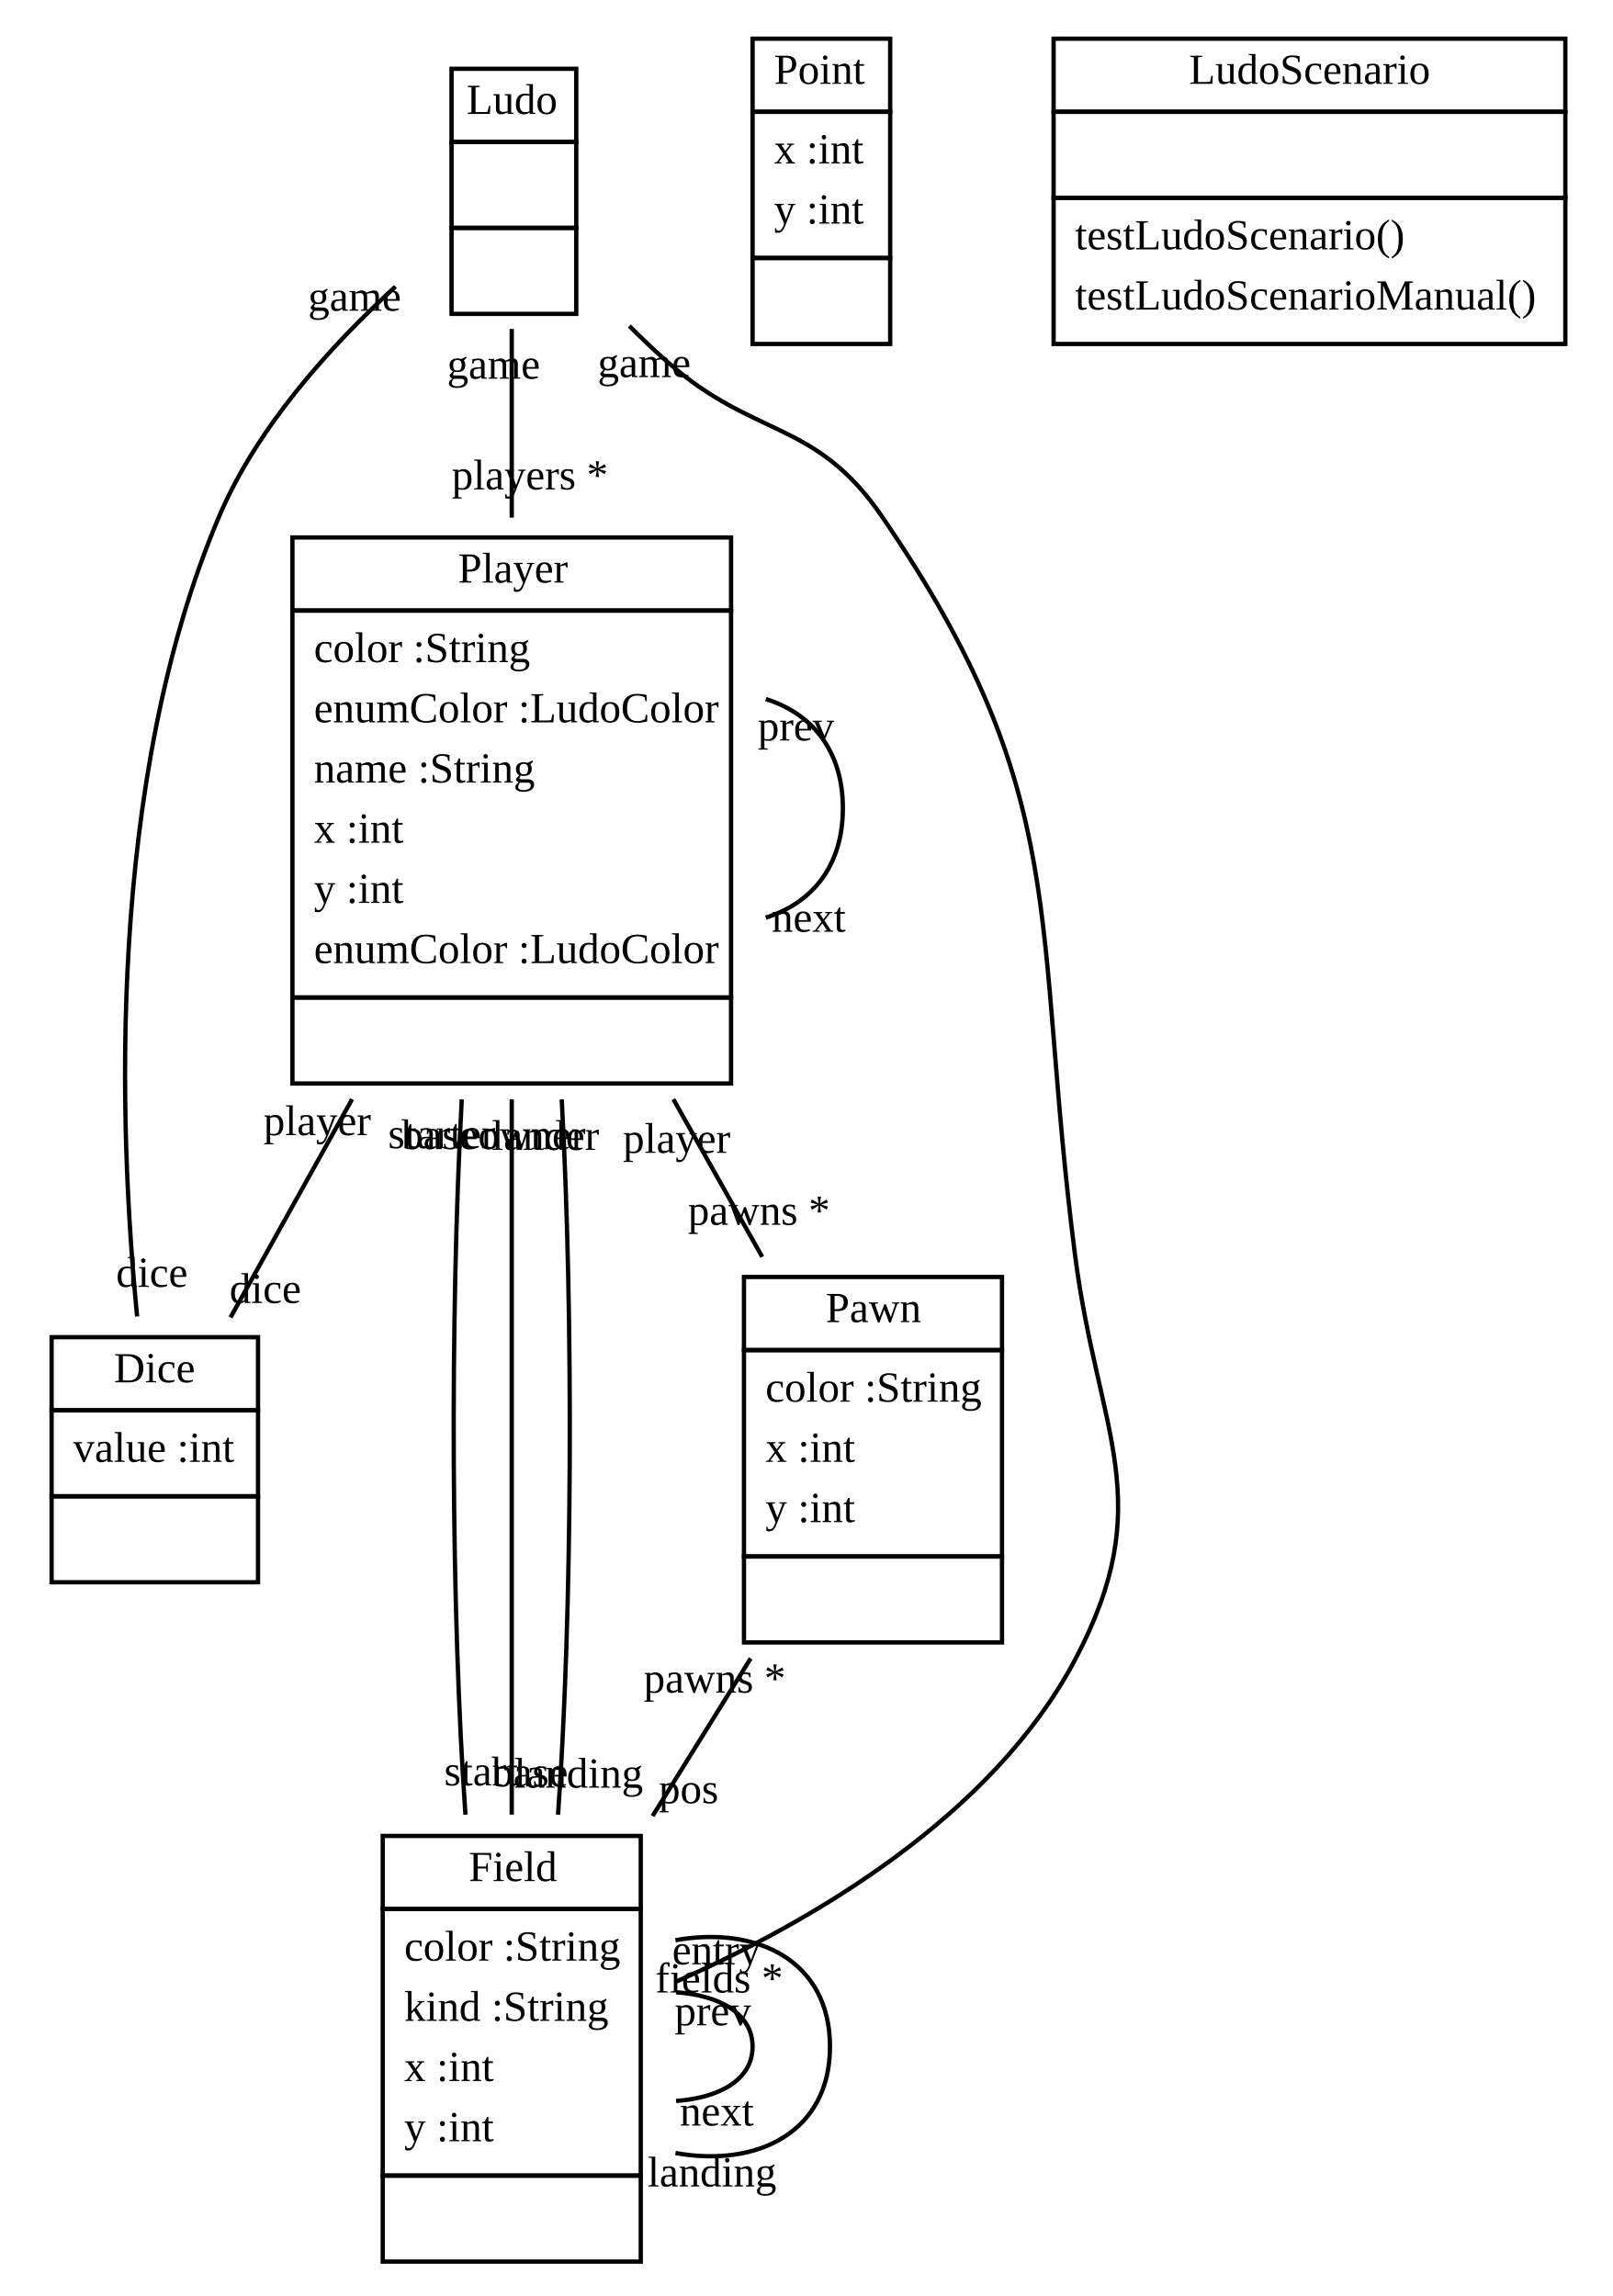
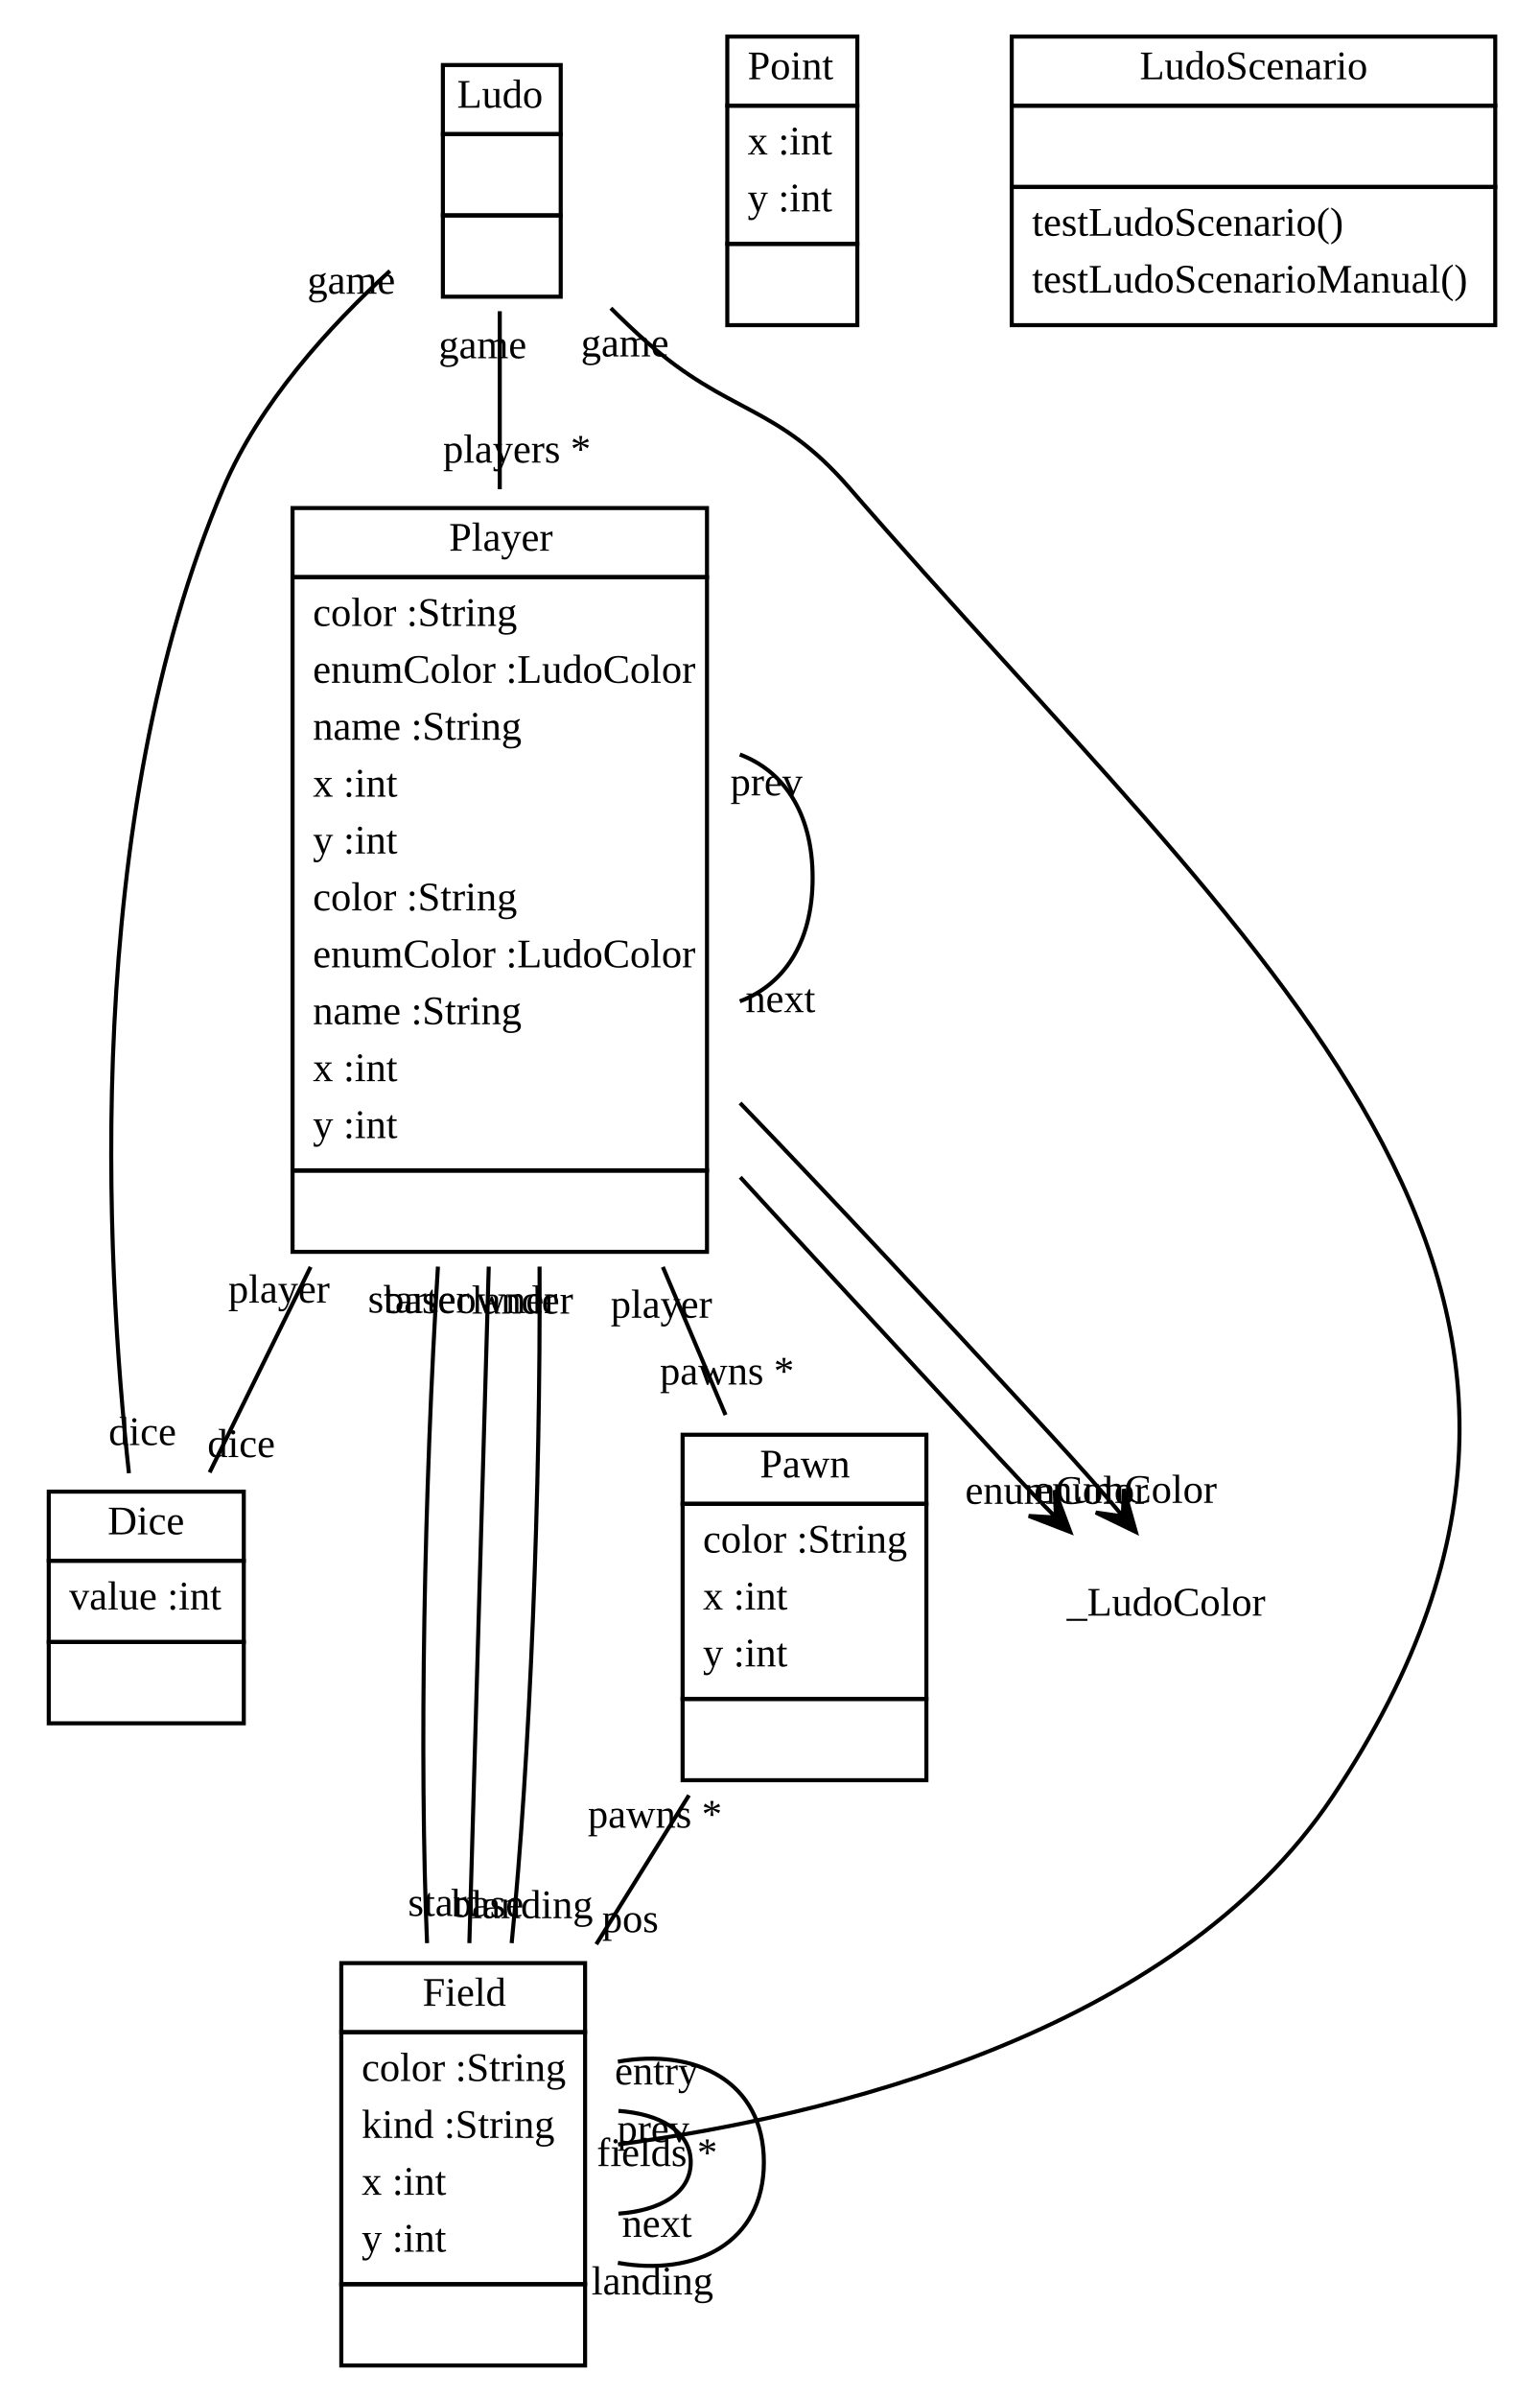
- <svg xmlns="http://www.w3.org/2000/svg" xmlns:xlink="http://www.w3.org/1999/xlink" width="375pt" height="534pt" viewBox="0.00 0.00 375.00 534.00">
-   <g id="graph1" class="graph" transform="scale(1 1) rotate(0) translate(4 530)">
-     <polygon fill="white" stroke="white" points="-4,5 -4,-530 372,-530 372,5 -4,5" />
+ <svg xmlns="http://www.w3.org/2000/svg" xmlns:xlink="http://www.w3.org/1999/xlink" width="379pt" height="590pt" viewBox="0.00 0.00 379.00 590.00">
+   <g id="graph1" class="graph" transform="scale(1 1) rotate(0) translate(4 586)">
+     <polygon fill="white" stroke="white" points="-4,5 -4,-586 376,-586 376,5 -4,5" />
    <g id="node1" class="node">
      <a xlink:href="../examples/org/sdmlib/examples/ludo/Ludo.java" xlink:title="&lt;TABLE&gt;">
-         <polygon fill="none" stroke="black" points="101,-497 101,-514 130,-514 130,-497 101,-497" />
-         <text text-anchor="start" x="104.5" y="-503.5" font-family="Times New Roman,serif" font-size="10.00">Ludo</text>
+         <polygon fill="none" stroke="black" points="105,-553 105,-570 134,-570 134,-553 105,-553" />
+         <text text-anchor="start" x="108.5" y="-559.5" font-family="Times New Roman,serif" font-size="10.00">Ludo</text>
      </a>
-       <polygon fill="none" stroke="black" points="101,-477 101,-497 130,-497 130,-477 101,-477" />
-       <text text-anchor="start" x="114" y="-485" font-family="Times New Roman,serif" font-size="10.00"> </text>
-       <polygon fill="none" stroke="black" points="101,-457 101,-477 130,-477 130,-457 101,-457" />
-       <text text-anchor="start" x="114" y="-465" font-family="Times New Roman,serif" font-size="10.00"> </text>
+       <polygon fill="none" stroke="black" points="105,-533 105,-553 134,-553 134,-533 105,-533" />
+       <text text-anchor="start" x="118" y="-541" font-family="Times New Roman,serif" font-size="10.00"> </text>
+       <polygon fill="none" stroke="black" points="105,-513 105,-533 134,-533 134,-513 105,-513" />
+       <text text-anchor="start" x="118" y="-521" font-family="Times New Roman,serif" font-size="10.00"> </text>
    </g>
    <g id="node3" class="node">
      <a xlink:href="../examples/org/sdmlib/examples/ludo/Player.java" xlink:title="&lt;TABLE&gt;">
-         <polygon fill="none" stroke="black" points="64,-388 64,-405 166,-405 166,-388 64,-388" />
-         <text text-anchor="start" x="102.5" y="-394.5" font-family="Times New Roman,serif" font-size="10.00">Player</text>
+         <polygon fill="none" stroke="black" points="68,-444 68,-461 170,-461 170,-444 68,-444" />
+         <text text-anchor="start" x="106.5" y="-450.5" font-family="Times New Roman,serif" font-size="10.00">Player</text>
      </a>
-       <polygon fill="none" stroke="black" points="64,-298 64,-388 166,-388 166,-298 64,-298" />
-       <text text-anchor="start" x="69" y="-376" font-family="Times New Roman,serif" font-size="10.00">color :String</text>
-       <text text-anchor="start" x="69" y="-362" font-family="Times New Roman,serif" font-size="10.00">enumColor :LudoColor</text>
-       <text text-anchor="start" x="69" y="-348" font-family="Times New Roman,serif" font-size="10.00">name :String</text>
-       <text text-anchor="start" x="69" y="-334" font-family="Times New Roman,serif" font-size="10.00">x :int</text>
-       <text text-anchor="start" x="69" y="-320" font-family="Times New Roman,serif" font-size="10.00">y :int</text>
-       <text text-anchor="start" x="69" y="-306" font-family="Times New Roman,serif" font-size="10.00">enumColor :LudoColor</text>
-       <polygon fill="none" stroke="black" points="64,-278 64,-298 166,-298 166,-278 64,-278" />
-       <text text-anchor="start" x="113.5" y="-286" font-family="Times New Roman,serif" font-size="10.00"> </text>
+       <polygon fill="none" stroke="black" points="68,-298 68,-444 170,-444 170,-298 68,-298" />
+       <text text-anchor="start" x="73" y="-432" font-family="Times New Roman,serif" font-size="10.00">color :String</text>
+       <text text-anchor="start" x="73" y="-418" font-family="Times New Roman,serif" font-size="10.00">enumColor :LudoColor</text>
+       <text text-anchor="start" x="73" y="-404" font-family="Times New Roman,serif" font-size="10.00">name :String</text>
+       <text text-anchor="start" x="73" y="-390" font-family="Times New Roman,serif" font-size="10.00">x :int</text>
+       <text text-anchor="start" x="73" y="-376" font-family="Times New Roman,serif" font-size="10.00">y :int</text>
+       <text text-anchor="start" x="73" y="-362" font-family="Times New Roman,serif" font-size="10.00">color :String</text>
+       <text text-anchor="start" x="73" y="-348" font-family="Times New Roman,serif" font-size="10.00">enumColor :LudoColor</text>
+       <text text-anchor="start" x="73" y="-334" font-family="Times New Roman,serif" font-size="10.00">name :String</text>
+       <text text-anchor="start" x="73" y="-320" font-family="Times New Roman,serif" font-size="10.00">x :int</text>
+       <text text-anchor="start" x="73" y="-306" font-family="Times New Roman,serif" font-size="10.00">y :int</text>
+       <polygon fill="none" stroke="black" points="68,-278 68,-298 170,-298 170,-278 68,-278" />
+       <text text-anchor="start" x="117.5" y="-286" font-family="Times New Roman,serif" font-size="10.00"> </text>
    </g>
    <g id="edge2" class="edge">
-       <path fill="none" stroke="black" d="M115,-453.486C115,-440.494 115,-424.916 115,-409.612" />
-       <text text-anchor="middle" x="119.226" y="-416.175" font-family="Times New Roman,serif" font-size="10.00">players *</text>
-       <text text-anchor="middle" x="110.774" y="-441.923" font-family="Times New Roman,serif" font-size="10.00">game</text>
+       <path fill="none" stroke="black" d="M119,-509.423C119,-496.748 119,-481.408 119,-465.62" />
+       <text text-anchor="middle" x="123.226" y="-472.183" font-family="Times New Roman,serif" font-size="10.00">players *</text>
+       <text text-anchor="middle" x="114.774" y="-497.86" font-family="Times New Roman,serif" font-size="10.00">game</text>
    </g>
    <g id="node4" class="node">
      <a xlink:href="../examples/org/sdmlib/examples/ludo/Dice.java" xlink:title="&lt;TABLE&gt;">
        <polygon fill="none" stroke="black" points="8,-202 8,-219 56,-219 56,-202 8,-202" />
        <text text-anchor="start" x="22.5" y="-208.5" font-family="Times New Roman,serif" font-size="10.00">Dice</text>
      </a>
      <polygon fill="none" stroke="black" points="8,-182 8,-202 56,-202 56,-182 8,-182" />
      <text text-anchor="start" x="13" y="-190" font-family="Times New Roman,serif" font-size="10.00">value :int</text>
      <polygon fill="none" stroke="black" points="8,-162 8,-182 56,-182 56,-162 8,-162" />
      <text text-anchor="start" x="30.5" y="-170" font-family="Times New Roman,serif" font-size="10.00"> </text>
    </g>
    <g id="edge6" class="edge">
-       <path fill="none" stroke="black" d="M87.957,-463.341C73.081,-449.741 55.883,-430.86 47,-410 20.691,-348.221 23.592,-267.657 27.887,-223.818" />
-       <text text-anchor="middle" x="31.323" y="-230.709" font-family="Times New Roman,serif" font-size="10.00">dice</text>
-       <text text-anchor="middle" x="78.453" y="-457.73" font-family="Times New Roman,serif" font-size="10.00">game</text>
+       <path fill="none" stroke="black" d="M91.961,-519.339C77.086,-505.739 59.889,-486.858 51,-466 16.135,-384.189 21.985,-276.158 27.732,-223.53" />
+       <text text-anchor="middle" x="31.062" y="-230.459" font-family="Times New Roman,serif" font-size="10.00">dice</text>
+       <text text-anchor="middle" x="82.458" y="-513.728" font-family="Times New Roman,serif" font-size="10.00">game</text>
    </g>
    <g id="node5" class="node">
      <a xlink:href="../examples/org/sdmlib/examples/ludo/Field.java" xlink:title="&lt;TABLE&gt;">
-         <polygon fill="none" stroke="black" points="85,-86 85,-103 145,-103 145,-86 85,-86" />
-         <text text-anchor="start" x="105" y="-92.5" font-family="Times New Roman,serif" font-size="10.00">Field</text>
+         <polygon fill="none" stroke="black" points="80,-86 80,-103 140,-103 140,-86 80,-86" />
+         <text text-anchor="start" x="100" y="-92.5" font-family="Times New Roman,serif" font-size="10.00">Field</text>
      </a>
-       <polygon fill="none" stroke="black" points="85,-24 85,-86 145,-86 145,-24 85,-24" />
-       <text text-anchor="start" x="90" y="-74" font-family="Times New Roman,serif" font-size="10.00">color :String</text>
-       <text text-anchor="start" x="90" y="-60" font-family="Times New Roman,serif" font-size="10.00">kind :String</text>
-       <text text-anchor="start" x="90" y="-46" font-family="Times New Roman,serif" font-size="10.00">x :int</text>
-       <text text-anchor="start" x="90" y="-32" font-family="Times New Roman,serif" font-size="10.00">y :int</text>
-       <polygon fill="none" stroke="black" points="85,-4 85,-24 145,-24 145,-4 85,-4" />
-       <text text-anchor="start" x="113.5" y="-12" font-family="Times New Roman,serif" font-size="10.00"> </text>
+       <polygon fill="none" stroke="black" points="80,-24 80,-86 140,-86 140,-24 80,-24" />
+       <text text-anchor="start" x="85" y="-74" font-family="Times New Roman,serif" font-size="10.00">color :String</text>
+       <text text-anchor="start" x="85" y="-60" font-family="Times New Roman,serif" font-size="10.00">kind :String</text>
+       <text text-anchor="start" x="85" y="-46" font-family="Times New Roman,serif" font-size="10.00">x :int</text>
+       <text text-anchor="start" x="85" y="-32" font-family="Times New Roman,serif" font-size="10.00">y :int</text>
+       <polygon fill="none" stroke="black" points="80,-4 80,-24 140,-24 140,-4 80,-4" />
+       <text text-anchor="start" x="108.5" y="-12" font-family="Times New Roman,serif" font-size="10.00"> </text>
    </g>
    <g id="edge10" class="edge">
-       <path fill="none" stroke="black" d="M142.337,-454.183C145.187,-451.339 148.102,-448.566 151,-446 171.502,-427.848 185.508,-432.58 201,-410 245.703,-344.844 235.918,-316.372 246,-238 251.331,-196.564 265.552,-180.92 246,-144 226.57,-107.309 184.484,-82.938 153.23,-69.118" />
-       <text text-anchor="middle" x="163.23" y="-66.58" font-family="Times New Roman,serif" font-size="10.00">fields *</text>
-       <text text-anchor="middle" x="145.789" y="-442.298" font-family="Times New Roman,serif" font-size="10.00">game</text>
+       <path fill="none" stroke="black" d="M146.337,-510.183C149.187,-507.339 152.102,-504.566 155,-502 175.502,-483.848 187.07,-486.696 205,-466 304.902,-350.685 408.674,-270.919 324,-144 284.697,-85.089 198.287,-65.114 148.119,-58.383" />
+       <text text-anchor="middle" x="157.715" y="-53.068" font-family="Times New Roman,serif" font-size="10.00">fields *</text>
+       <text text-anchor="middle" x="149.789" y="-498.298" font-family="Times New Roman,serif" font-size="10.00">game</text>
    </g>
    <g id="node2" class="node">
      <a xlink:href="../examples/java/awt/Point.java" xlink:title="&lt;TABLE&gt;">
-         <polygon fill="none" stroke="black" points="171,-504 171,-521 203,-521 203,-504 171,-504" />
-         <text text-anchor="start" x="176" y="-510.5" font-family="Times New Roman,serif" font-size="10.00">Point</text>
+         <polygon fill="none" stroke="black" points="175,-560 175,-577 207,-577 207,-560 175,-560" />
+         <text text-anchor="start" x="180" y="-566.5" font-family="Times New Roman,serif" font-size="10.00">Point</text>
      </a>
-       <polygon fill="none" stroke="black" points="171,-470 171,-504 203,-504 203,-470 171,-470" />
-       <text text-anchor="start" x="176" y="-492" font-family="Times New Roman,serif" font-size="10.00">x :int</text>
-       <text text-anchor="start" x="176" y="-478" font-family="Times New Roman,serif" font-size="10.00">y :int</text>
-       <polygon fill="none" stroke="black" points="171,-450 171,-470 203,-470 203,-450 171,-450" />
-       <text text-anchor="start" x="185.5" y="-458" font-family="Times New Roman,serif" font-size="10.00"> </text>
+       <polygon fill="none" stroke="black" points="175,-526 175,-560 207,-560 207,-526 175,-526" />
+       <text text-anchor="start" x="180" y="-548" font-family="Times New Roman,serif" font-size="10.00">x :int</text>
+       <text text-anchor="start" x="180" y="-534" font-family="Times New Roman,serif" font-size="10.00">y :int</text>
+       <polygon fill="none" stroke="black" points="175,-506 175,-526 207,-526 207,-506 175,-506" />
+       <text text-anchor="start" x="189.5" y="-514" font-family="Times New Roman,serif" font-size="10.00"> </text>
    </g>
    <g id="edge4" class="edge">
-       <path fill="none" stroke="black" d="M174.079,-367.416C184.63,-364.113 192,-355.641 192,-342 192,-328.359 184.63,-319.887 174.079,-316.584" />
-       <text text-anchor="middle" x="184.048" y="-313.299" font-family="Times New Roman,serif" font-size="10.00">next</text>
-       <text text-anchor="middle" x="181.088" y="-357.784" font-family="Times New Roman,serif" font-size="10.00">prev</text>
+       <path fill="none" stroke="black" d="M178.079,-400.358C188.63,-396.412 196,-386.293 196,-370 196,-353.707 188.63,-343.588 178.079,-339.642" />
+       <text text-anchor="middle" x="188.078" y="-336.978" font-family="Times New Roman,serif" font-size="10.00">next</text>
+       <text text-anchor="middle" x="184.631" y="-390.304" font-family="Times New Roman,serif" font-size="10.00">prev</text>
    </g>
    <g id="edge8" class="edge">
-       <path fill="none" stroke="black" d="M77.87,-274.344C68.029,-256.678 57.856,-238.417 49.599,-223.593" />
-       <text text-anchor="middle" x="57.701" y="-226.954" font-family="Times New Roman,serif" font-size="10.00">dice</text>
-       <text text-anchor="middle" x="69.767" y="-265.984" font-family="Times New Roman,serif" font-size="10.00">player</text>
+       <path fill="none" stroke="black" d="M72.444,-274.282C63.475,-256.035 54.68,-238.142 47.595,-223.727" />
+       <text text-anchor="middle" x="55.385" y="-227.496" font-family="Times New Roman,serif" font-size="10.00">dice</text>
+       <text text-anchor="middle" x="64.653" y="-265.513" font-family="Times New Roman,serif" font-size="10.00">player</text>
    </g>
    <g id="edge16" class="edge">
-       <path fill="none" stroke="black" d="M103.379,-274.307C100.615,-223.633 100.901,-154.881 104.237,-107.949" />
-       <text text-anchor="middle" x="107.895" y="-114.755" font-family="Times New Roman,serif" font-size="10.00">start</text>
-       <text text-anchor="middle" x="98.732" y="-262.952" font-family="Times New Roman,serif" font-size="10.00">starter</text>
+       <path fill="none" stroke="black" d="M103.782,-274.364C100.387,-219.83 99.179,-153.309 101.108,-107.915" />
+       <text text-anchor="middle" x="105.022" y="-114.617" font-family="Times New Roman,serif" font-size="10.00">start</text>
+       <text text-anchor="middle" x="99.047" y="-263.056" font-family="Times New Roman,serif" font-size="10.00">starter</text>
    </g>
    <g id="edge18" class="edge">
-       <path fill="none" stroke="black" d="M115,-274.307C115,-223.633 115,-154.881 115,-107.949" />
-       <text text-anchor="middle" x="119.226" y="-114.512" font-family="Times New Roman,serif" font-size="10.00">base</text>
-       <text text-anchor="middle" x="110.774" y="-262.744" font-family="Times New Roman,serif" font-size="10.00">baseowner</text>
+       <path fill="none" stroke="black" d="M116.287,-274.364C114.724,-219.83 112.818,-153.309 111.517,-107.915" />
+       <text text-anchor="middle" x="116.001" y="-114.353" font-family="Times New Roman,serif" font-size="10.00">base</text>
+       <text text-anchor="middle" x="111.803" y="-262.926" font-family="Times New Roman,serif" font-size="10.00">baseowner</text>
    </g>
    <g id="edge20" class="edge">
-       <path fill="none" stroke="black" d="M126.621,-274.307C129.385,-223.633 129.099,-154.881 125.763,-107.949" />
-       <text text-anchor="middle" x="130.541" y="-114.233" font-family="Times New Roman,serif" font-size="10.00">landing</text>
-       <text text-anchor="middle" x="122.825" y="-262.555" font-family="Times New Roman,serif" font-size="10.00">lander</text>
+       <path fill="none" stroke="black" d="M128.792,-274.364C129.062,-219.83 126.457,-153.309 121.926,-107.915" />
+       <text text-anchor="middle" x="126.96" y="-114.055" font-family="Times New Roman,serif" font-size="10.00">landing</text>
+       <text text-anchor="middle" x="124.564" y="-262.802" font-family="Times New Roman,serif" font-size="10.00">lander</text>
    </g>
    <g id="node6" class="node">
      <a xlink:href="../examples/org/sdmlib/examples/ludo/Pawn.java" xlink:title="&lt;TABLE&gt;">
-         <polygon fill="none" stroke="black" points="169,-216 169,-233 229,-233 229,-216 169,-216" />
-         <text text-anchor="start" x="188" y="-222.5" font-family="Times New Roman,serif" font-size="10.00">Pawn</text>
+         <polygon fill="none" stroke="black" points="164,-216 164,-233 224,-233 224,-216 164,-216" />
+         <text text-anchor="start" x="183" y="-222.5" font-family="Times New Roman,serif" font-size="10.00">Pawn</text>
      </a>
-       <polygon fill="none" stroke="black" points="169,-168 169,-216 229,-216 229,-168 169,-168" />
-       <text text-anchor="start" x="174" y="-204" font-family="Times New Roman,serif" font-size="10.00">color :String</text>
-       <text text-anchor="start" x="174" y="-190" font-family="Times New Roman,serif" font-size="10.00">x :int</text>
-       <text text-anchor="start" x="174" y="-176" font-family="Times New Roman,serif" font-size="10.00">y :int</text>
-       <polygon fill="none" stroke="black" points="169,-148 169,-168 229,-168 229,-148 169,-148" />
-       <text text-anchor="start" x="197.5" y="-156" font-family="Times New Roman,serif" font-size="10.00"> </text>
+       <polygon fill="none" stroke="black" points="164,-168 164,-216 224,-216 224,-168 164,-168" />
+       <text text-anchor="start" x="169" y="-204" font-family="Times New Roman,serif" font-size="10.00">color :String</text>
+       <text text-anchor="start" x="169" y="-190" font-family="Times New Roman,serif" font-size="10.00">x :int</text>
+       <text text-anchor="start" x="169" y="-176" font-family="Times New Roman,serif" font-size="10.00">y :int</text>
+       <polygon fill="none" stroke="black" points="164,-148 164,-168 224,-168 224,-148 164,-148" />
+       <text text-anchor="start" x="192.5" y="-156" font-family="Times New Roman,serif" font-size="10.00"> </text>
    </g>
    <g id="edge22" class="edge">
-       <path fill="none" stroke="black" d="M152.578,-274.344C159.567,-261.947 166.721,-249.256 173.255,-237.667" />
-       <text text-anchor="middle" x="172.486" y="-245.137" font-family="Times New Roman,serif" font-size="10.00">pawns *</text>
-       <text text-anchor="middle" x="153.347" y="-261.874" font-family="Times New Roman,serif" font-size="10.00">player</text>
+       <path fill="none" stroke="black" d="M159.135,-274.282C164.498,-261.624 169.79,-249.137 174.567,-237.862" />
+       <text text-anchor="middle" x="174.922" y="-245.356" font-family="Times New Roman,serif" font-size="10.00">pawns *</text>
+       <text text-anchor="middle" x="158.779" y="-261.788" font-family="Times New Roman,serif" font-size="10.00">player</text>
+     </g>
+     <g id="node21" class="node">
+       <text text-anchor="middle" x="283" y="-188.5" font-family="Times New Roman,serif" font-size="10.00">_LudoColor</text>
+     </g>
+     <g id="edge26" class="edge">
+       <path fill="none" stroke="black" d="M178.192,-296.362C195.541,-277.4 214.513,-256.963 232,-238 238.46,-230.994 245.45,-223.36 252.206,-216.362" />
+       <polygon fill="black" stroke="black" points="259.409,-209.076 255.578,-219.351 255.894,-212.632 252.378,-216.187 252.378,-216.187 252.378,-216.187 255.894,-212.632 249.178,-213.023 259.409,-209.076 259.409,-209.076" />
+       <text text-anchor="middle" x="256.042" y="-215.992" font-family="Times New Roman,serif" font-size="10.00">enumColor</text>
+     </g>
+     <g id="edge28" class="edge">
+       <path fill="none" stroke="black" d="M178.147,-314.617C200.807,-291.105 226.72,-263.246 250,-238 256.323,-231.143 263.153,-223.685 269.086,-216.809" />
+       <polygon fill="black" stroke="black" points="275.555,-209.076 272.59,-219.634 272.347,-212.911 269.139,-216.746 269.139,-216.746 269.139,-216.746 272.347,-212.911 265.687,-213.859 275.555,-209.076 275.555,-209.076" />
+       <text text-anchor="middle" x="272.982" y="-216.239" font-family="Times New Roman,serif" font-size="10.00">enumColor</text>
    </g>
    <g id="edge12" class="edge">
-       <path fill="none" stroke="black" d="M153.214,-66.638C163.335,-65.916 171,-61.703 171,-54 171,-46.297 163.335,-42.084 153.214,-41.362" />
-       <text text-anchor="middle" x="162.681" y="-35.64" font-family="Times New Roman,serif" font-size="10.00">next</text>
-       <text text-anchor="middle" x="161.767" y="-58.957" font-family="Times New Roman,serif" font-size="10.00">prev</text>
+       <path fill="none" stroke="black" d="M148.214,-66.638C158.335,-65.916 166,-61.703 166,-54 166,-46.297 158.335,-42.084 148.214,-41.362" />
+       <text text-anchor="middle" x="157.681" y="-35.64" font-family="Times New Roman,serif" font-size="10.00">next</text>
+       <text text-anchor="middle" x="156.767" y="-58.957" font-family="Times New Roman,serif" font-size="10.00">prev</text>
    </g>
    <g id="edge14" class="edge">
-       <path fill="none" stroke="black" d="M153.074,-78.747C172.063,-82.171 189,-73.922 189,-54 189,-34.078 172.063,-25.829 153.074,-29.253" />
-       <text text-anchor="middle" x="161.567" y="-21.474" font-family="Times New Roman,serif" font-size="10.00">landing</text>
-       <text text-anchor="middle" x="162.578" y="-73.135" font-family="Times New Roman,serif" font-size="10.00">entry</text>
+       <path fill="none" stroke="black" d="M148.074,-78.747C167.063,-82.171 184,-73.922 184,-54 184,-34.078 167.063,-25.829 148.074,-29.253" />
+       <text text-anchor="middle" x="156.567" y="-21.474" font-family="Times New Roman,serif" font-size="10.00">landing</text>
+       <text text-anchor="middle" x="157.578" y="-73.135" font-family="Times New Roman,serif" font-size="10.00">entry</text>
    </g>
    <g id="edge24" class="edge">
-       <path fill="none" stroke="black" d="M170.561,-144.295C163.232,-132.515 155.285,-119.743 147.755,-107.642" />
-       <text text-anchor="middle" x="156.131" y="-110.604" font-family="Times New Roman,serif" font-size="10.00">pos</text>
-       <text text-anchor="middle" x="162.185" y="-136.333" font-family="Times New Roman,serif" font-size="10.00">pawns *</text>
+       <path fill="none" stroke="black" d="M165.561,-144.295C158.232,-132.515 150.285,-119.743 142.755,-107.642" />
+       <text text-anchor="middle" x="151.131" y="-110.604" font-family="Times New Roman,serif" font-size="10.00">pos</text>
+       <text text-anchor="middle" x="157.185" y="-136.333" font-family="Times New Roman,serif" font-size="10.00">pawns *</text>
    </g>
    <g id="node7" class="node">
      <a xlink:href="../examples/org/sdmlib/examples/ludo/LudoScenario.java" xlink:title="&lt;TABLE&gt;">
-         <polygon fill="none" stroke="black" points="241,-504 241,-521 360,-521 360,-504 241,-504" />
-         <text text-anchor="start" x="272.5" y="-510.5" font-family="Times New Roman,serif" font-size="10.00">LudoScenario</text>
+         <polygon fill="none" stroke="black" points="245,-560 245,-577 364,-577 364,-560 245,-560" />
+         <text text-anchor="start" x="276.5" y="-566.5" font-family="Times New Roman,serif" font-size="10.00">LudoScenario</text>
      </a>
-       <polygon fill="none" stroke="black" points="241,-484 241,-504 360,-504 360,-484 241,-484" />
-       <text text-anchor="start" x="299" y="-492" font-family="Times New Roman,serif" font-size="10.00"> </text>
-       <polygon fill="none" stroke="black" points="241,-450 241,-484 360,-484 360,-450 241,-450" />
-       <text text-anchor="start" x="246" y="-472" font-family="Times New Roman,serif" font-size="10.00">testLudoScenario()</text>
-       <text text-anchor="start" x="246" y="-458" font-family="Times New Roman,serif" font-size="10.00">testLudoScenarioManual()</text>
+       <polygon fill="none" stroke="black" points="245,-540 245,-560 364,-560 364,-540 245,-540" />
+       <text text-anchor="start" x="303" y="-548" font-family="Times New Roman,serif" font-size="10.00"> </text>
+       <polygon fill="none" stroke="black" points="245,-506 245,-540 364,-540 364,-506 245,-506" />
+       <text text-anchor="start" x="250" y="-528" font-family="Times New Roman,serif" font-size="10.00">testLudoScenario()</text>
+       <text text-anchor="start" x="250" y="-514" font-family="Times New Roman,serif" font-size="10.00">testLudoScenarioManual()</text>
    </g>
  </g>
</svg>
